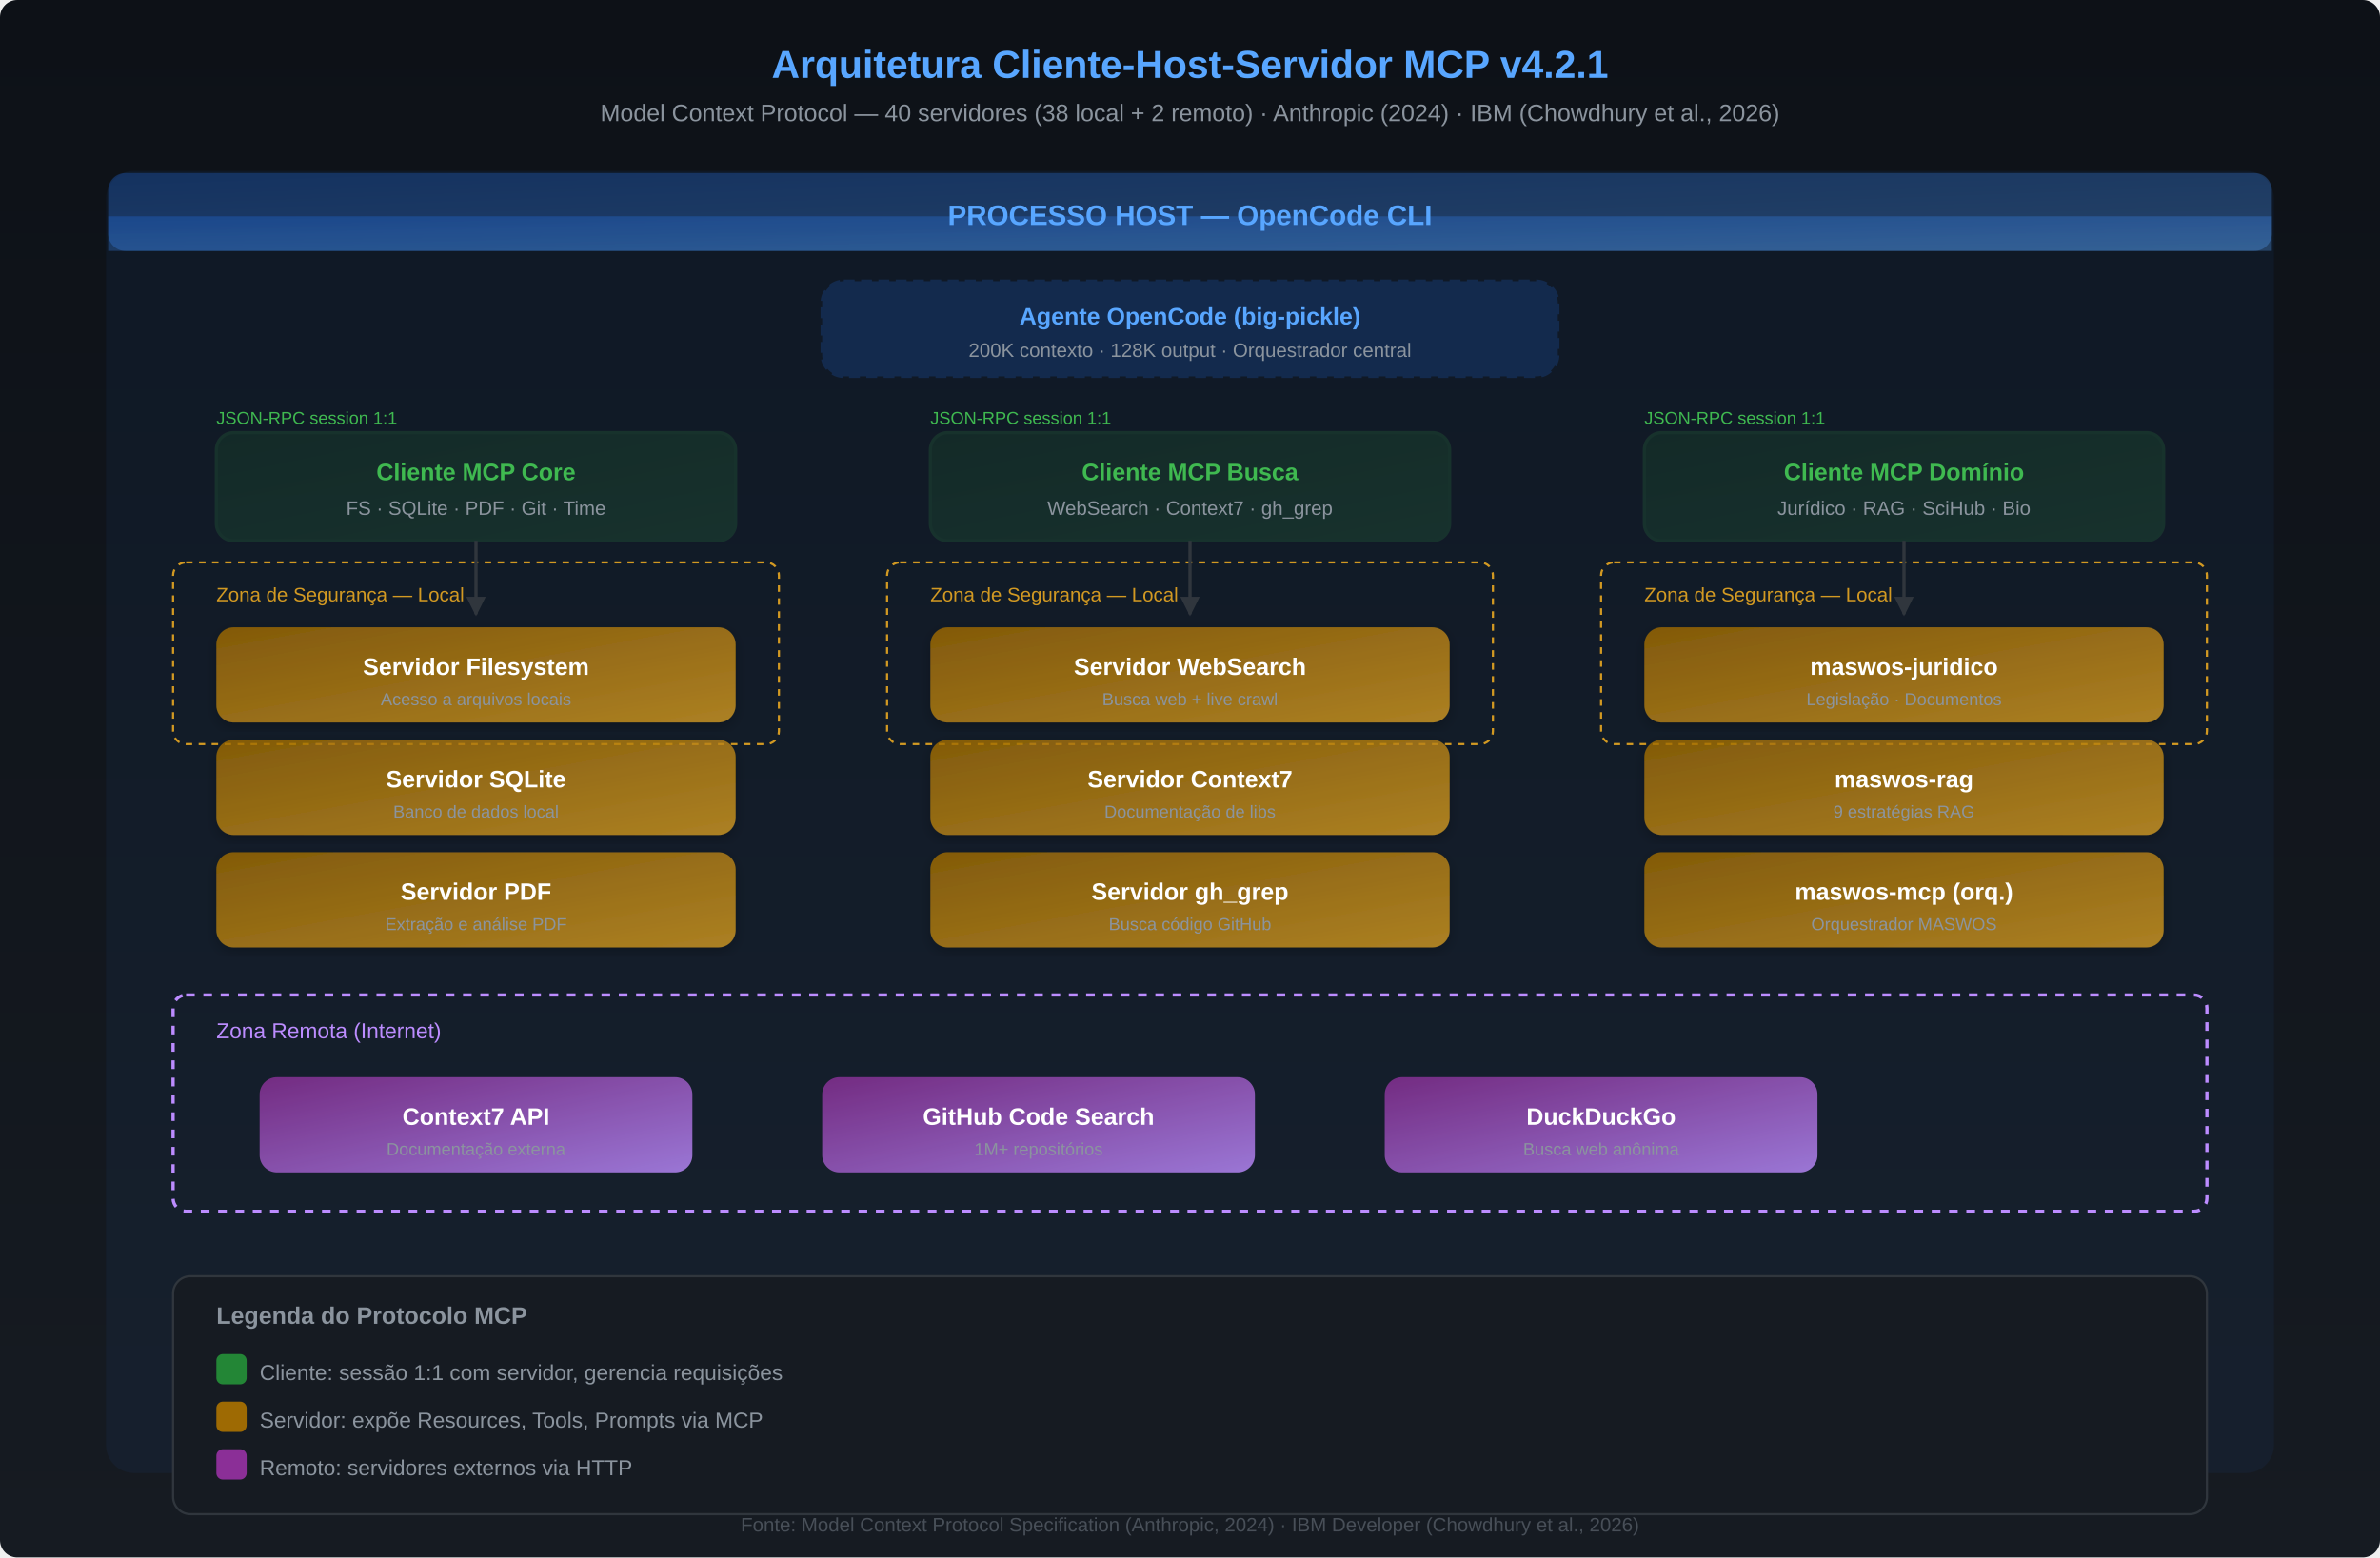
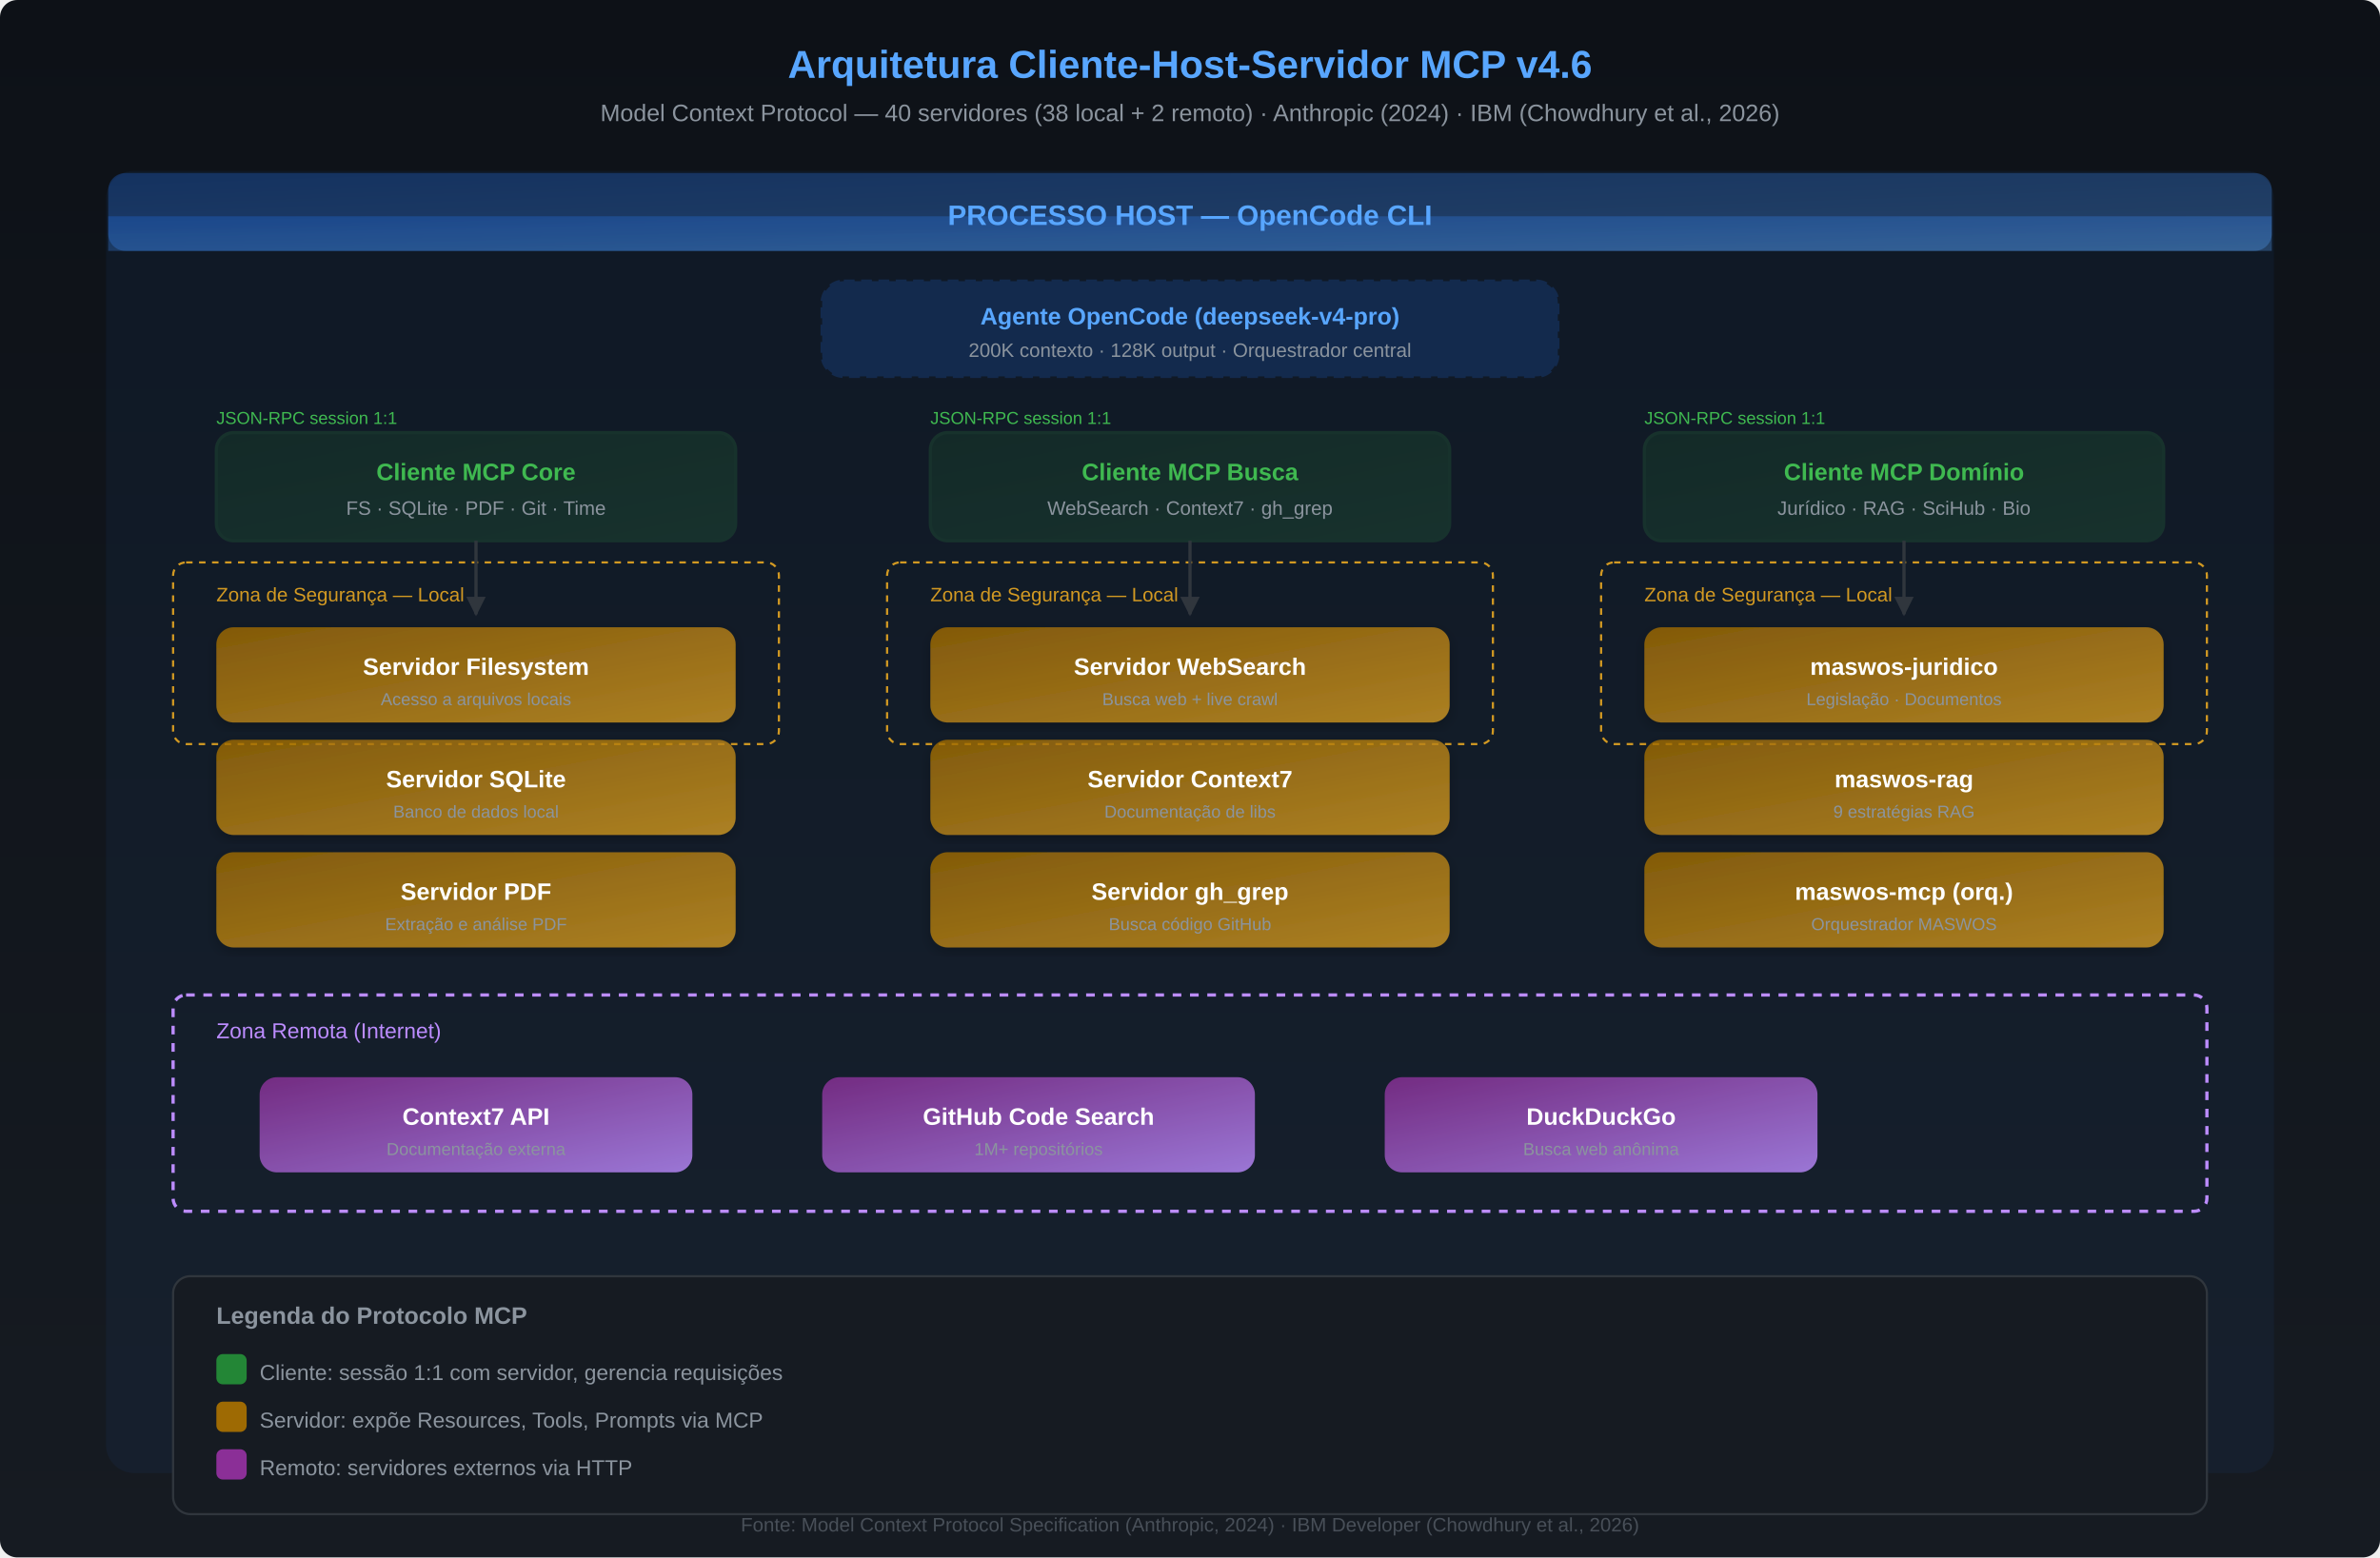
<svg xmlns="http://www.w3.org/2000/svg" viewBox="0 0 1100 720" font-family="Segoe UI, Arial, sans-serif">
  <defs>
    <linearGradient id="bg" x1="0" y1="0" x2="0" y2="1">
      <stop offset="0%" stop-color="#0d1117" />
      <stop offset="100%" stop-color="#161b22" />
    </linearGradient>
    <linearGradient id="host" x1="0" y1="0" x2="1" y2="1">
      <stop offset="0%" stop-color="#1f6feb" />
      <stop offset="100%" stop-color="#58a6ff" />
    </linearGradient>
    <linearGradient id="client" x1="0" y1="0" x2="1" y2="1">
      <stop offset="0%" stop-color="#238636" />
      <stop offset="100%" stop-color="#3fb950" />
    </linearGradient>
    <linearGradient id="server" x1="0" y1="0" x2="1" y2="1">
      <stop offset="0%" stop-color="#9e6a03" />
      <stop offset="100%" stop-color="#d29922" />
    </linearGradient>
    <linearGradient id="ext" x1="0" y1="0" x2="1" y2="1">
      <stop offset="0%" stop-color="#8b2f97" />
      <stop offset="100%" stop-color="#bc8cff" />
    </linearGradient>
    <filter id="shadow">
      <feDropShadow dx="0" dy="2" stdDeviation="3" flood-opacity="0.3" />
    </filter>
    <marker id="arrow" viewBox="0 0 10 10" refX="9" refY="5" markerWidth="6" markerHeight="6" orient="auto">
      <path d="M0,0 L10,5 L0,10 Z" fill="#30363d" />
    </marker>
  </defs>
  <rect width="1100" height="720" fill="url(#bg)" rx="8" />
-   <text x="550" y="36" text-anchor="middle" fill="#58a6ff" font-size="18" font-weight="bold">Arquitetura Cliente-Host-Servidor MCP v4.2.1</text>
+   <text x="550" y="36" text-anchor="middle" fill="#58a6ff" font-size="18" font-weight="bold">Arquitetura Cliente-Host-Servidor MCP v4.6</text>
  <text x="550" y="56" text-anchor="middle" fill="#8b949e" font-size="11">Model Context Protocol — 40 servidores (38 local + 2 remoto) · Anthropic (2024) · IBM (Chowdhury et al., 2026)</text>
  <rect x="50" y="80" width="1000" height="600" rx="12" fill="#1f6feb" opacity="0.06" stroke="#1f6feb" stroke-width="2" />
  <rect x="50" y="80" width="1000" height="36" rx="8" fill="url(#host)" opacity="0.3" />
  <rect x="50" y="100" width="1000" height="16" fill="url(#host)" opacity="0.3" />
  <text x="550" y="104" text-anchor="middle" fill="#58a6ff" font-size="13" font-weight="bold">PROCESSO HOST — OpenCode CLI</text>
  <rect x="380" y="130" width="340" height="44" rx="10" fill="#1f6feb" opacity="0.2" stroke="#1f6feb" stroke-width="1.5" stroke-dasharray="5,3" />
-   <text x="550" y="150" text-anchor="middle" fill="#58a6ff" font-size="11" font-weight="bold">Agente OpenCode (big-pickle)</text>
+   <text x="550" y="150" text-anchor="middle" fill="#58a6ff" font-size="11" font-weight="bold">Agente OpenCode (deepseek-v4-pro)</text>
  <text x="550" y="165" text-anchor="middle" fill="#8b949e" font-size="9">200K contexto · 128K output · Orquestrador central</text>
  <rect x="100" y="200" width="240" height="50" rx="8" fill="url(#client)" opacity="0.15" stroke="#3fb950" stroke-width="1.5" />
  <text x="220" y="222" text-anchor="middle" fill="#3fb950" font-size="11" font-weight="bold">Cliente MCP Core</text>
  <text x="220" y="238" text-anchor="middle" fill="#8b949e" font-size="9">FS · SQLite · PDF · Git · Time</text>
  <rect x="430" y="200" width="240" height="50" rx="8" fill="url(#client)" opacity="0.15" stroke="#3fb950" stroke-width="1.5" />
  <text x="550" y="222" text-anchor="middle" fill="#3fb950" font-size="11" font-weight="bold">Cliente MCP Busca</text>
  <text x="550" y="238" text-anchor="middle" fill="#8b949e" font-size="9">WebSearch · Context7 · gh_grep</text>
  <rect x="760" y="200" width="240" height="50" rx="8" fill="url(#client)" opacity="0.15" stroke="#3fb950" stroke-width="1.5" />
  <text x="880" y="222" text-anchor="middle" fill="#3fb950" font-size="11" font-weight="bold">Cliente MCP Domínio</text>
  <text x="880" y="238" text-anchor="middle" fill="#8b949e" font-size="9">Jurídico · RAG · SciHub · Bio</text>
  <text x="100" y="196" fill="#3fb950" font-size="8">JSON-RPC session 1:1</text>
  <text x="430" y="196" fill="#3fb950" font-size="8">JSON-RPC session 1:1</text>
  <text x="760" y="196" fill="#3fb950" font-size="8">JSON-RPC session 1:1</text>
  <rect x="80" y="260" width="280" height="84" rx="6" fill="none" stroke="#d29922" stroke-width="1" stroke-dasharray="3,3" />
  <text x="100" y="278" fill="#d29922" font-size="9">Zona de Segurança — Local</text>
  <rect x="410" y="260" width="280" height="84" rx="6" fill="none" stroke="#d29922" stroke-width="1" stroke-dasharray="3,3" />
  <text x="430" y="278" fill="#d29922" font-size="9">Zona de Segurança — Local</text>
  <rect x="740" y="260" width="280" height="84" rx="6" fill="none" stroke="#d29922" stroke-width="1" stroke-dasharray="3,3" />
  <text x="760" y="278" fill="#d29922" font-size="9">Zona de Segurança — Local</text>
  <line x1="220" y1="250" x2="220" y2="284" stroke="#30363d" stroke-width="1.5" marker-end="url(#arrow)" />
  <line x1="550" y1="250" x2="550" y2="284" stroke="#30363d" stroke-width="1.5" marker-end="url(#arrow)" />
  <line x1="880" y1="250" x2="880" y2="284" stroke="#30363d" stroke-width="1.5" marker-end="url(#arrow)" />
  <rect x="100" y="290" width="240" height="44" rx="8" fill="url(#server)" opacity="0.8" filter="url(#shadow)" />
  <text x="220" y="312" text-anchor="middle" fill="#fff" font-size="11" font-weight="bold">Servidor Filesystem</text>
  <text x="220" y="326" text-anchor="middle" fill="#8b949e" font-size="8">Acesso a arquivos locais</text>
  <rect x="100" y="342" width="240" height="44" rx="8" fill="url(#server)" opacity="0.8" filter="url(#shadow)" />
  <text x="220" y="364" text-anchor="middle" fill="#fff" font-size="11" font-weight="bold">Servidor SQLite</text>
  <text x="220" y="378" text-anchor="middle" fill="#8b949e" font-size="8">Banco de dados local</text>
  <rect x="100" y="394" width="240" height="44" rx="8" fill="url(#server)" opacity="0.8" filter="url(#shadow)" />
  <text x="220" y="416" text-anchor="middle" fill="#fff" font-size="11" font-weight="bold">Servidor PDF</text>
  <text x="220" y="430" text-anchor="middle" fill="#8b949e" font-size="8">Extração e análise PDF</text>
  <rect x="430" y="290" width="240" height="44" rx="8" fill="url(#server)" opacity="0.8" filter="url(#shadow)" />
  <text x="550" y="312" text-anchor="middle" fill="#fff" font-size="11" font-weight="bold">Servidor WebSearch</text>
  <text x="550" y="326" text-anchor="middle" fill="#8b949e" font-size="8">Busca web + live crawl</text>
  <rect x="430" y="342" width="240" height="44" rx="8" fill="url(#server)" opacity="0.8" filter="url(#shadow)" />
  <text x="550" y="364" text-anchor="middle" fill="#fff" font-size="11" font-weight="bold">Servidor Context7</text>
  <text x="550" y="378" text-anchor="middle" fill="#8b949e" font-size="8">Documentação de libs</text>
  <rect x="430" y="394" width="240" height="44" rx="8" fill="url(#server)" opacity="0.8" filter="url(#shadow)" />
  <text x="550" y="416" text-anchor="middle" fill="#fff" font-size="11" font-weight="bold">Servidor gh_grep</text>
  <text x="550" y="430" text-anchor="middle" fill="#8b949e" font-size="8">Busca código GitHub</text>
  <rect x="760" y="290" width="240" height="44" rx="8" fill="url(#server)" opacity="0.8" filter="url(#shadow)" />
  <text x="880" y="312" text-anchor="middle" fill="#fff" font-size="11" font-weight="bold">maswos-juridico</text>
  <text x="880" y="326" text-anchor="middle" fill="#8b949e" font-size="8">Legislação · Documentos</text>
  <rect x="760" y="342" width="240" height="44" rx="8" fill="url(#server)" opacity="0.8" filter="url(#shadow)" />
  <text x="880" y="364" text-anchor="middle" fill="#fff" font-size="11" font-weight="bold">maswos-rag</text>
  <text x="880" y="378" text-anchor="middle" fill="#8b949e" font-size="8">9 estratégias RAG</text>
  <rect x="760" y="394" width="240" height="44" rx="8" fill="url(#server)" opacity="0.8" filter="url(#shadow)" />
  <text x="880" y="416" text-anchor="middle" fill="#fff" font-size="11" font-weight="bold">maswos-mcp (orq.)</text>
  <text x="880" y="430" text-anchor="middle" fill="#8b949e" font-size="8">Orquestrador MASWOS</text>
  <rect x="80" y="460" width="940" height="100" rx="6" fill="none" stroke="#bc8cff" stroke-width="1.5" stroke-dasharray="4,4" />
  <text x="100" y="480" fill="#bc8cff" font-size="10">Zona Remota (Internet)</text>
  <rect x="120" y="498" width="200" height="44" rx="8" fill="url(#ext)" opacity="0.8" />
  <text x="220" y="520" text-anchor="middle" fill="#fff" font-size="11" font-weight="bold">Context7 API</text>
  <text x="220" y="534" text-anchor="middle" fill="#8b949e" font-size="8">Documentação externa</text>
  <rect x="380" y="498" width="200" height="44" rx="8" fill="url(#ext)" opacity="0.8" />
  <text x="480" y="520" text-anchor="middle" fill="#fff" font-size="11" font-weight="bold">GitHub Code Search</text>
  <text x="480" y="534" text-anchor="middle" fill="#8b949e" font-size="8">1M+ repositórios</text>
  <rect x="640" y="498" width="200" height="44" rx="8" fill="url(#ext)" opacity="0.8" />
  <text x="740" y="520" text-anchor="middle" fill="#fff" font-size="11" font-weight="bold">DuckDuckGo</text>
  <text x="740" y="534" text-anchor="middle" fill="#8b949e" font-size="8">Busca web anônima</text>
  <rect x="80" y="590" width="940" height="110" rx="8" fill="#161b22" stroke="#30363d" stroke-width="1" />
  <text x="100" y="612" fill="#8b949e" font-size="11" font-weight="bold">Legenda do Protocolo MCP</text>
  <rect x="100" y="626" width="14" height="14" rx="3" fill="#238636" />
  <text x="120" y="638" fill="#8b949e" font-size="10">Cliente: sessão 1:1 com servidor, gerencia requisições</text>
  <rect x="100" y="648" width="14" height="14" rx="3" fill="#9e6a03" />
  <text x="120" y="660" fill="#8b949e" font-size="10">Servidor: expõe Resources, Tools, Prompts via MCP</text>
  <rect x="100" y="670" width="14" height="14" rx="3" fill="#8b2f97" />
  <text x="120" y="682" fill="#8b949e" font-size="10">Remoto: servidores externos via HTTP</text>
  <text x="550" y="708" text-anchor="middle" fill="#484f58" font-size="9">Fonte: Model Context Protocol Specification (Anthropic, 2024) · IBM Developer (Chowdhury et al., 2026)</text>
</svg>
